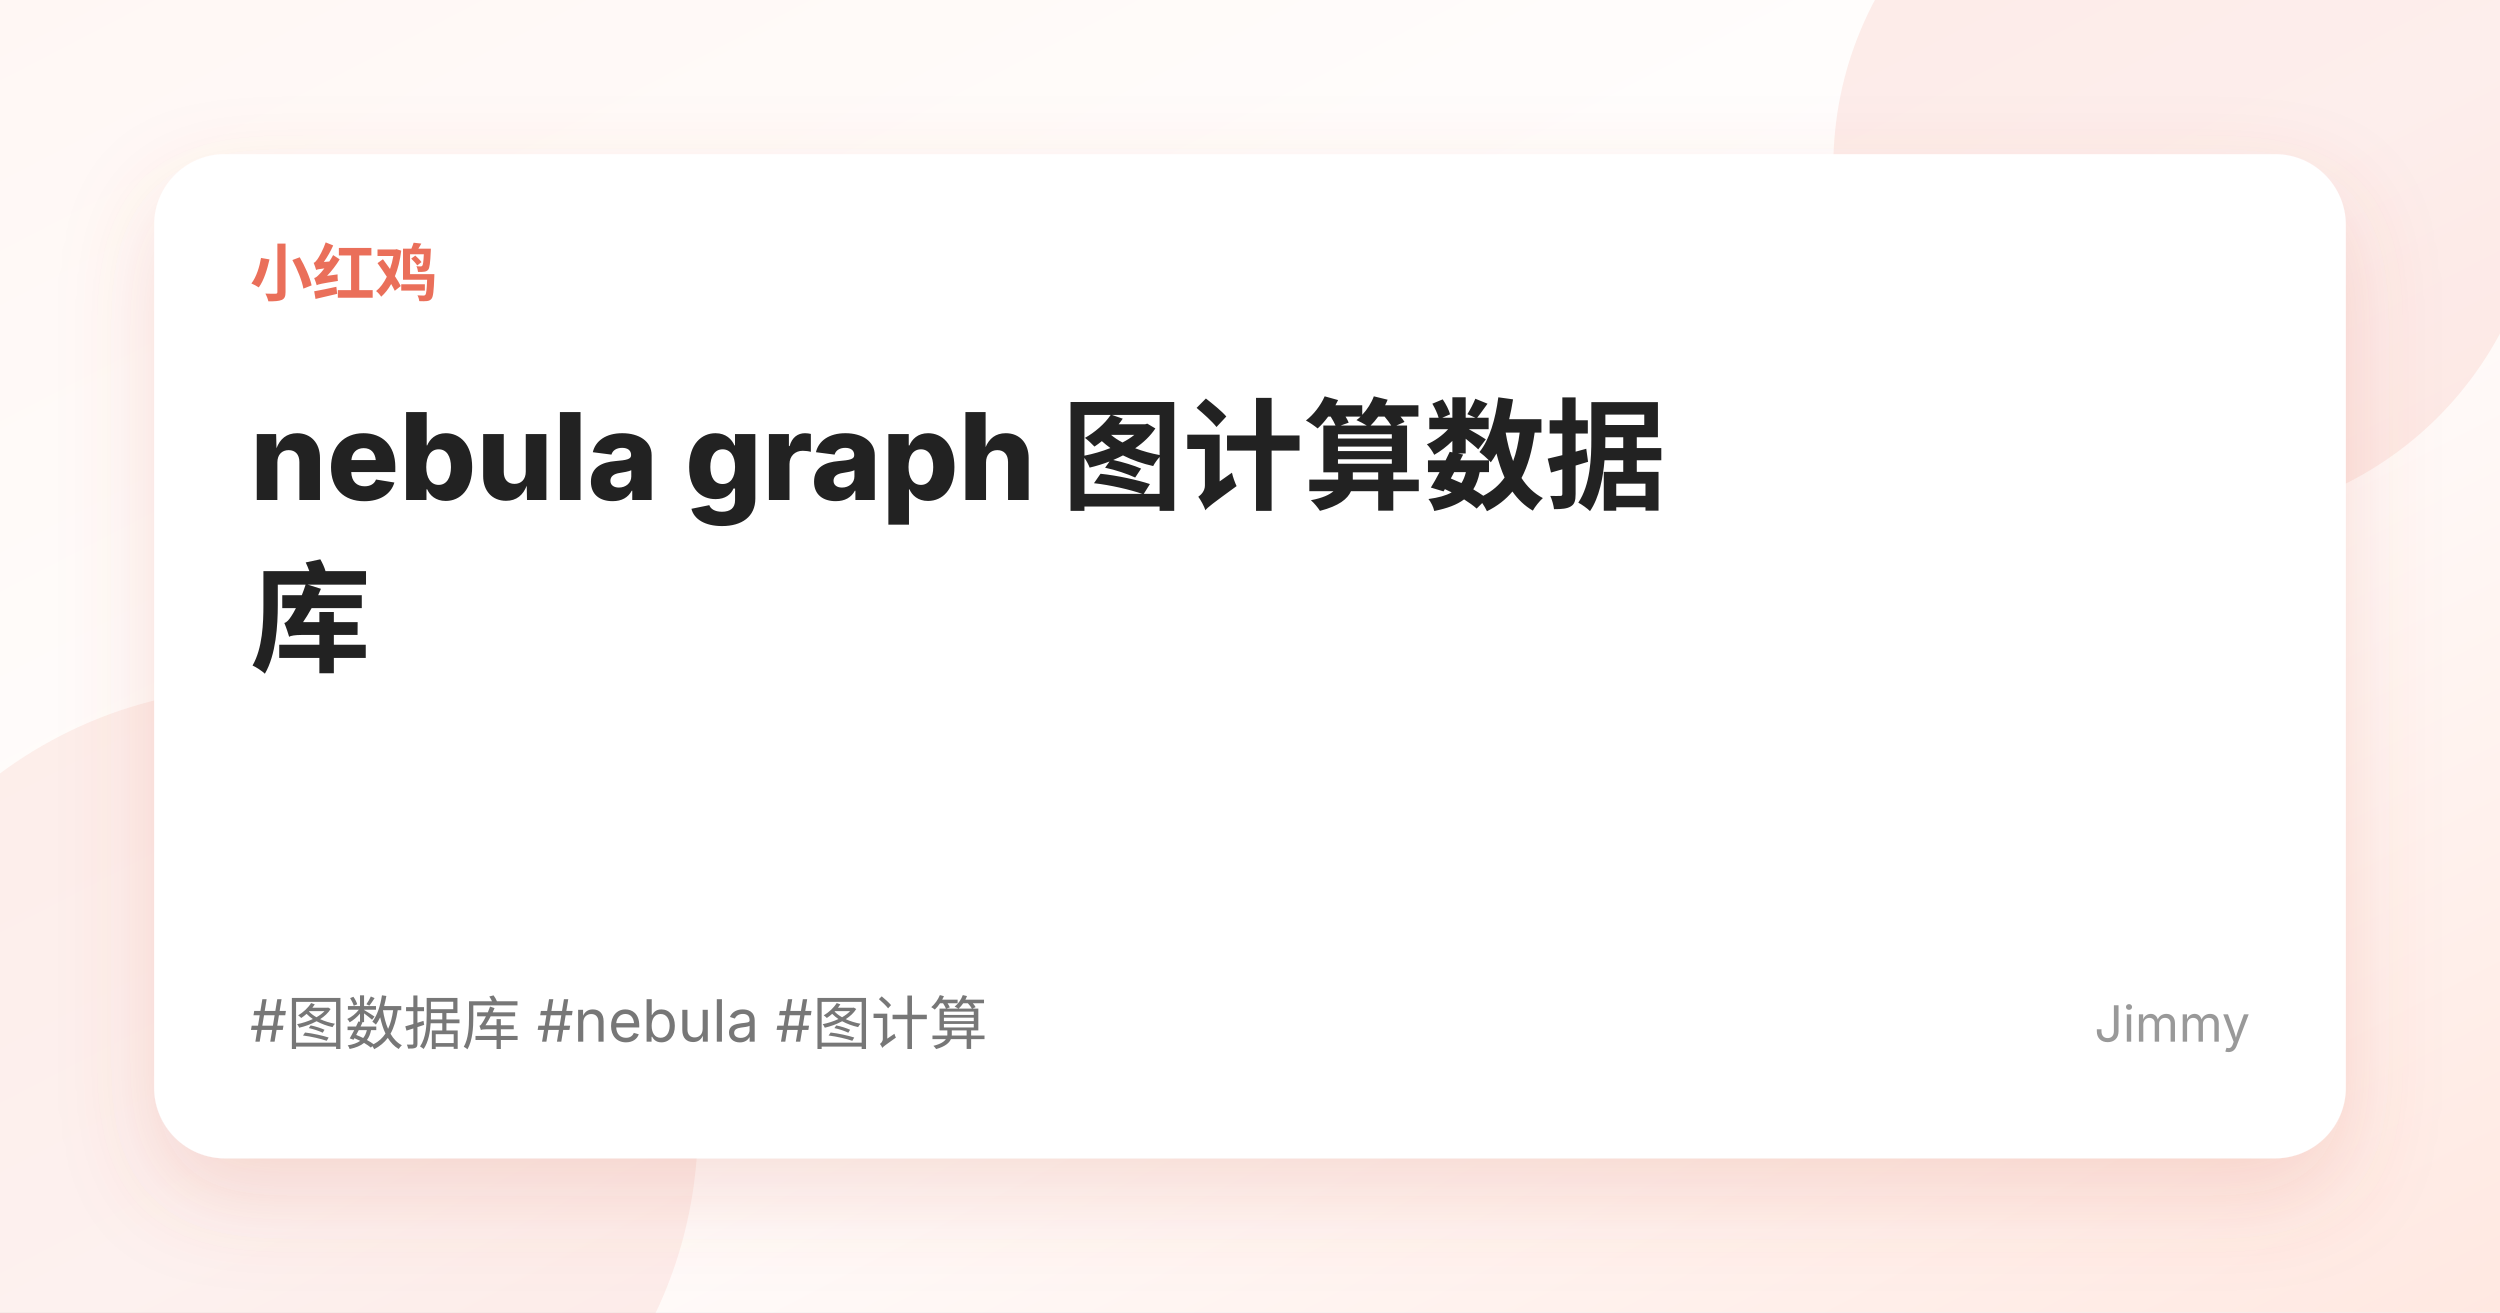
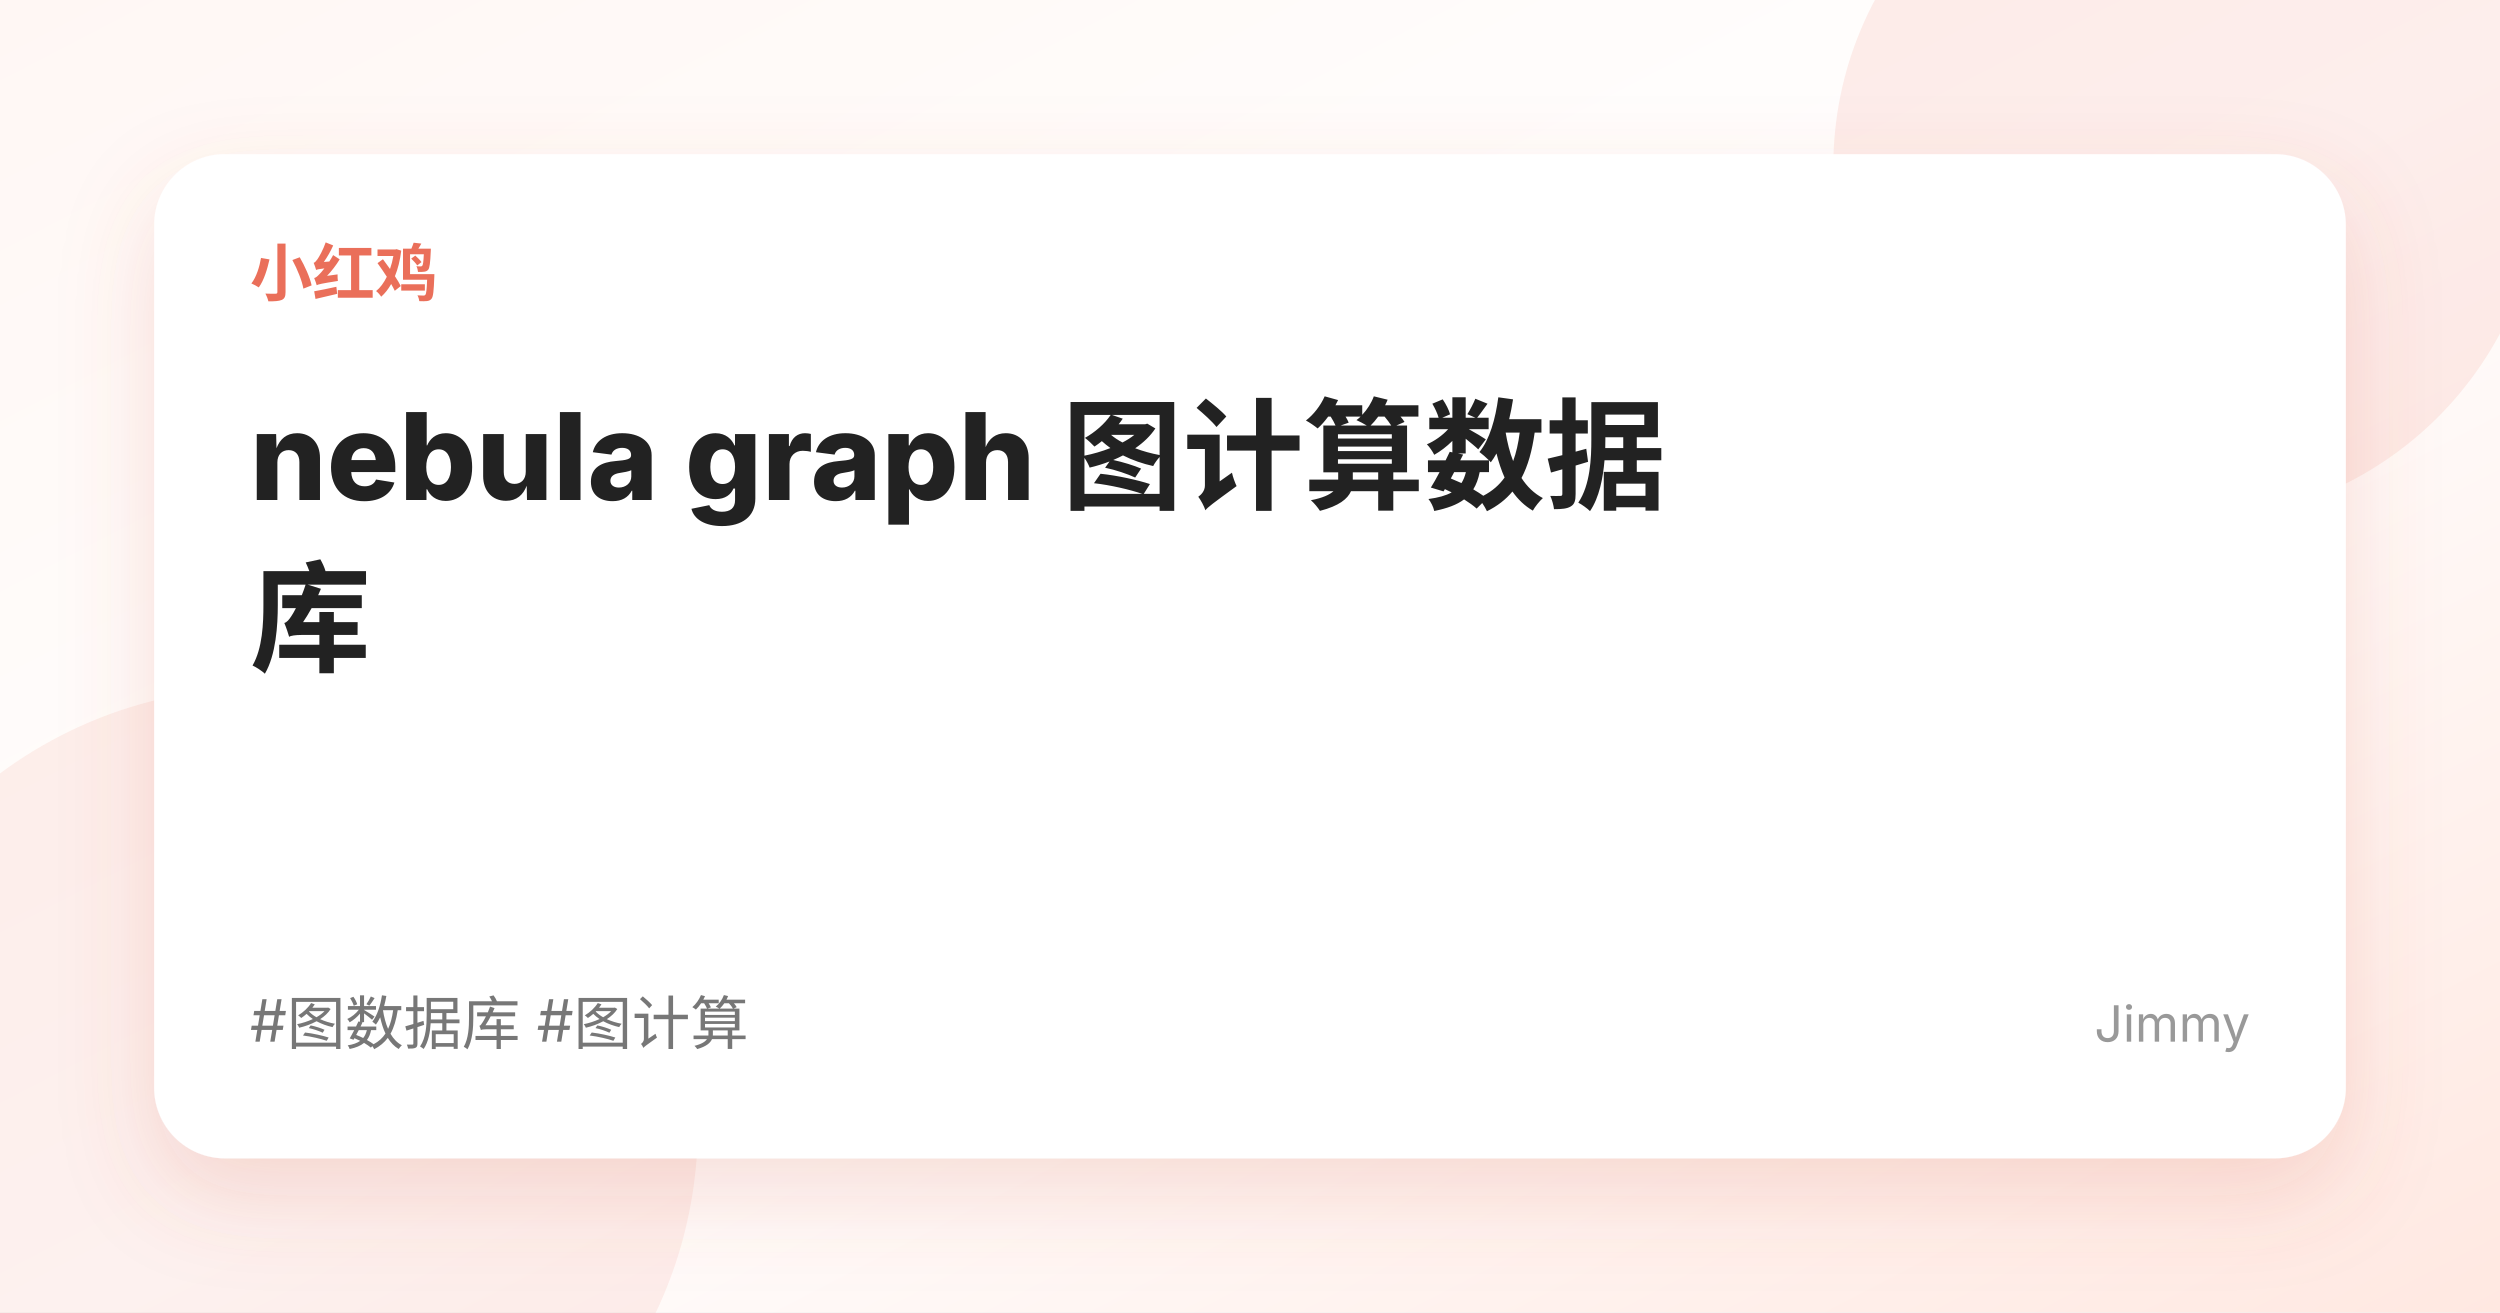
<svg xmlns="http://www.w3.org/2000/svg" width="1200" height="630" viewBox="0 0 1200 630">
  <defs>
    <linearGradient id="bg" x1="0" x2="1" y1="0" y2="1">
      <stop offset="0%" stop-color="#fff7f4" />
      <stop offset="52%" stop-color="#ffffff" />
      <stop offset="100%" stop-color="#ffe8e1" />
    </linearGradient>
    <filter id="shadow" x="-20%" y="-20%" width="140%" height="140%">
      <feDropShadow dx="0" dy="18" stdDeviation="22" flood-color="#d35f4a" flood-opacity="0.18" />
    </filter>
  </defs>
  <rect width="1200" height="630" fill="url(#bg)" />
  <circle cx="1050" cy="80" r="170" fill="#ea6f5a" opacity="0.12" />
  <circle cx="125" cy="540" r="210" fill="#ea6f5a" opacity="0.10" />
  <rect x="74" y="74" width="1052" height="482" rx="34" fill="#fff" filter="url(#shadow)" />
  <text x="120" y="142" fill="#ea6f5a" font-size="30" font-weight="700" font-family="-apple-system,BlinkMacSystemFont,'Segoe UI','Noto Sans SC',sans-serif">小红鸡</text>
  <text x="120" y="240" fill="#222" font-size="58" font-weight="800" font-family="-apple-system,BlinkMacSystemFont,'Segoe UI','Noto Sans SC',sans-serif">nebula graph 图计算数据</text>
  <text x="120" y="318" fill="#222" font-size="58" font-weight="800" font-family="-apple-system,BlinkMacSystemFont,'Segoe UI','Noto Sans SC',sans-serif">库</text>
-   <text x="120" y="500" fill="#777" font-size="28" font-family="-apple-system,BlinkMacSystemFont,'Segoe UI','Noto Sans SC',sans-serif">#图数据库  #nebula  #图计算</text>
+   <text x="120" y="500" fill="#777" font-size="28" font-family="-apple-system,BlinkMacSystemFont,'Segoe UI','Noto Sans SC',sans-serif">#图数据库  #图计算</text>
  <text x="1080" y="500" text-anchor="end" fill="#999" font-size="24" font-family="-apple-system,BlinkMacSystemFont,'Segoe UI','Noto Sans SC',sans-serif">Jimmy</text>
</svg>
